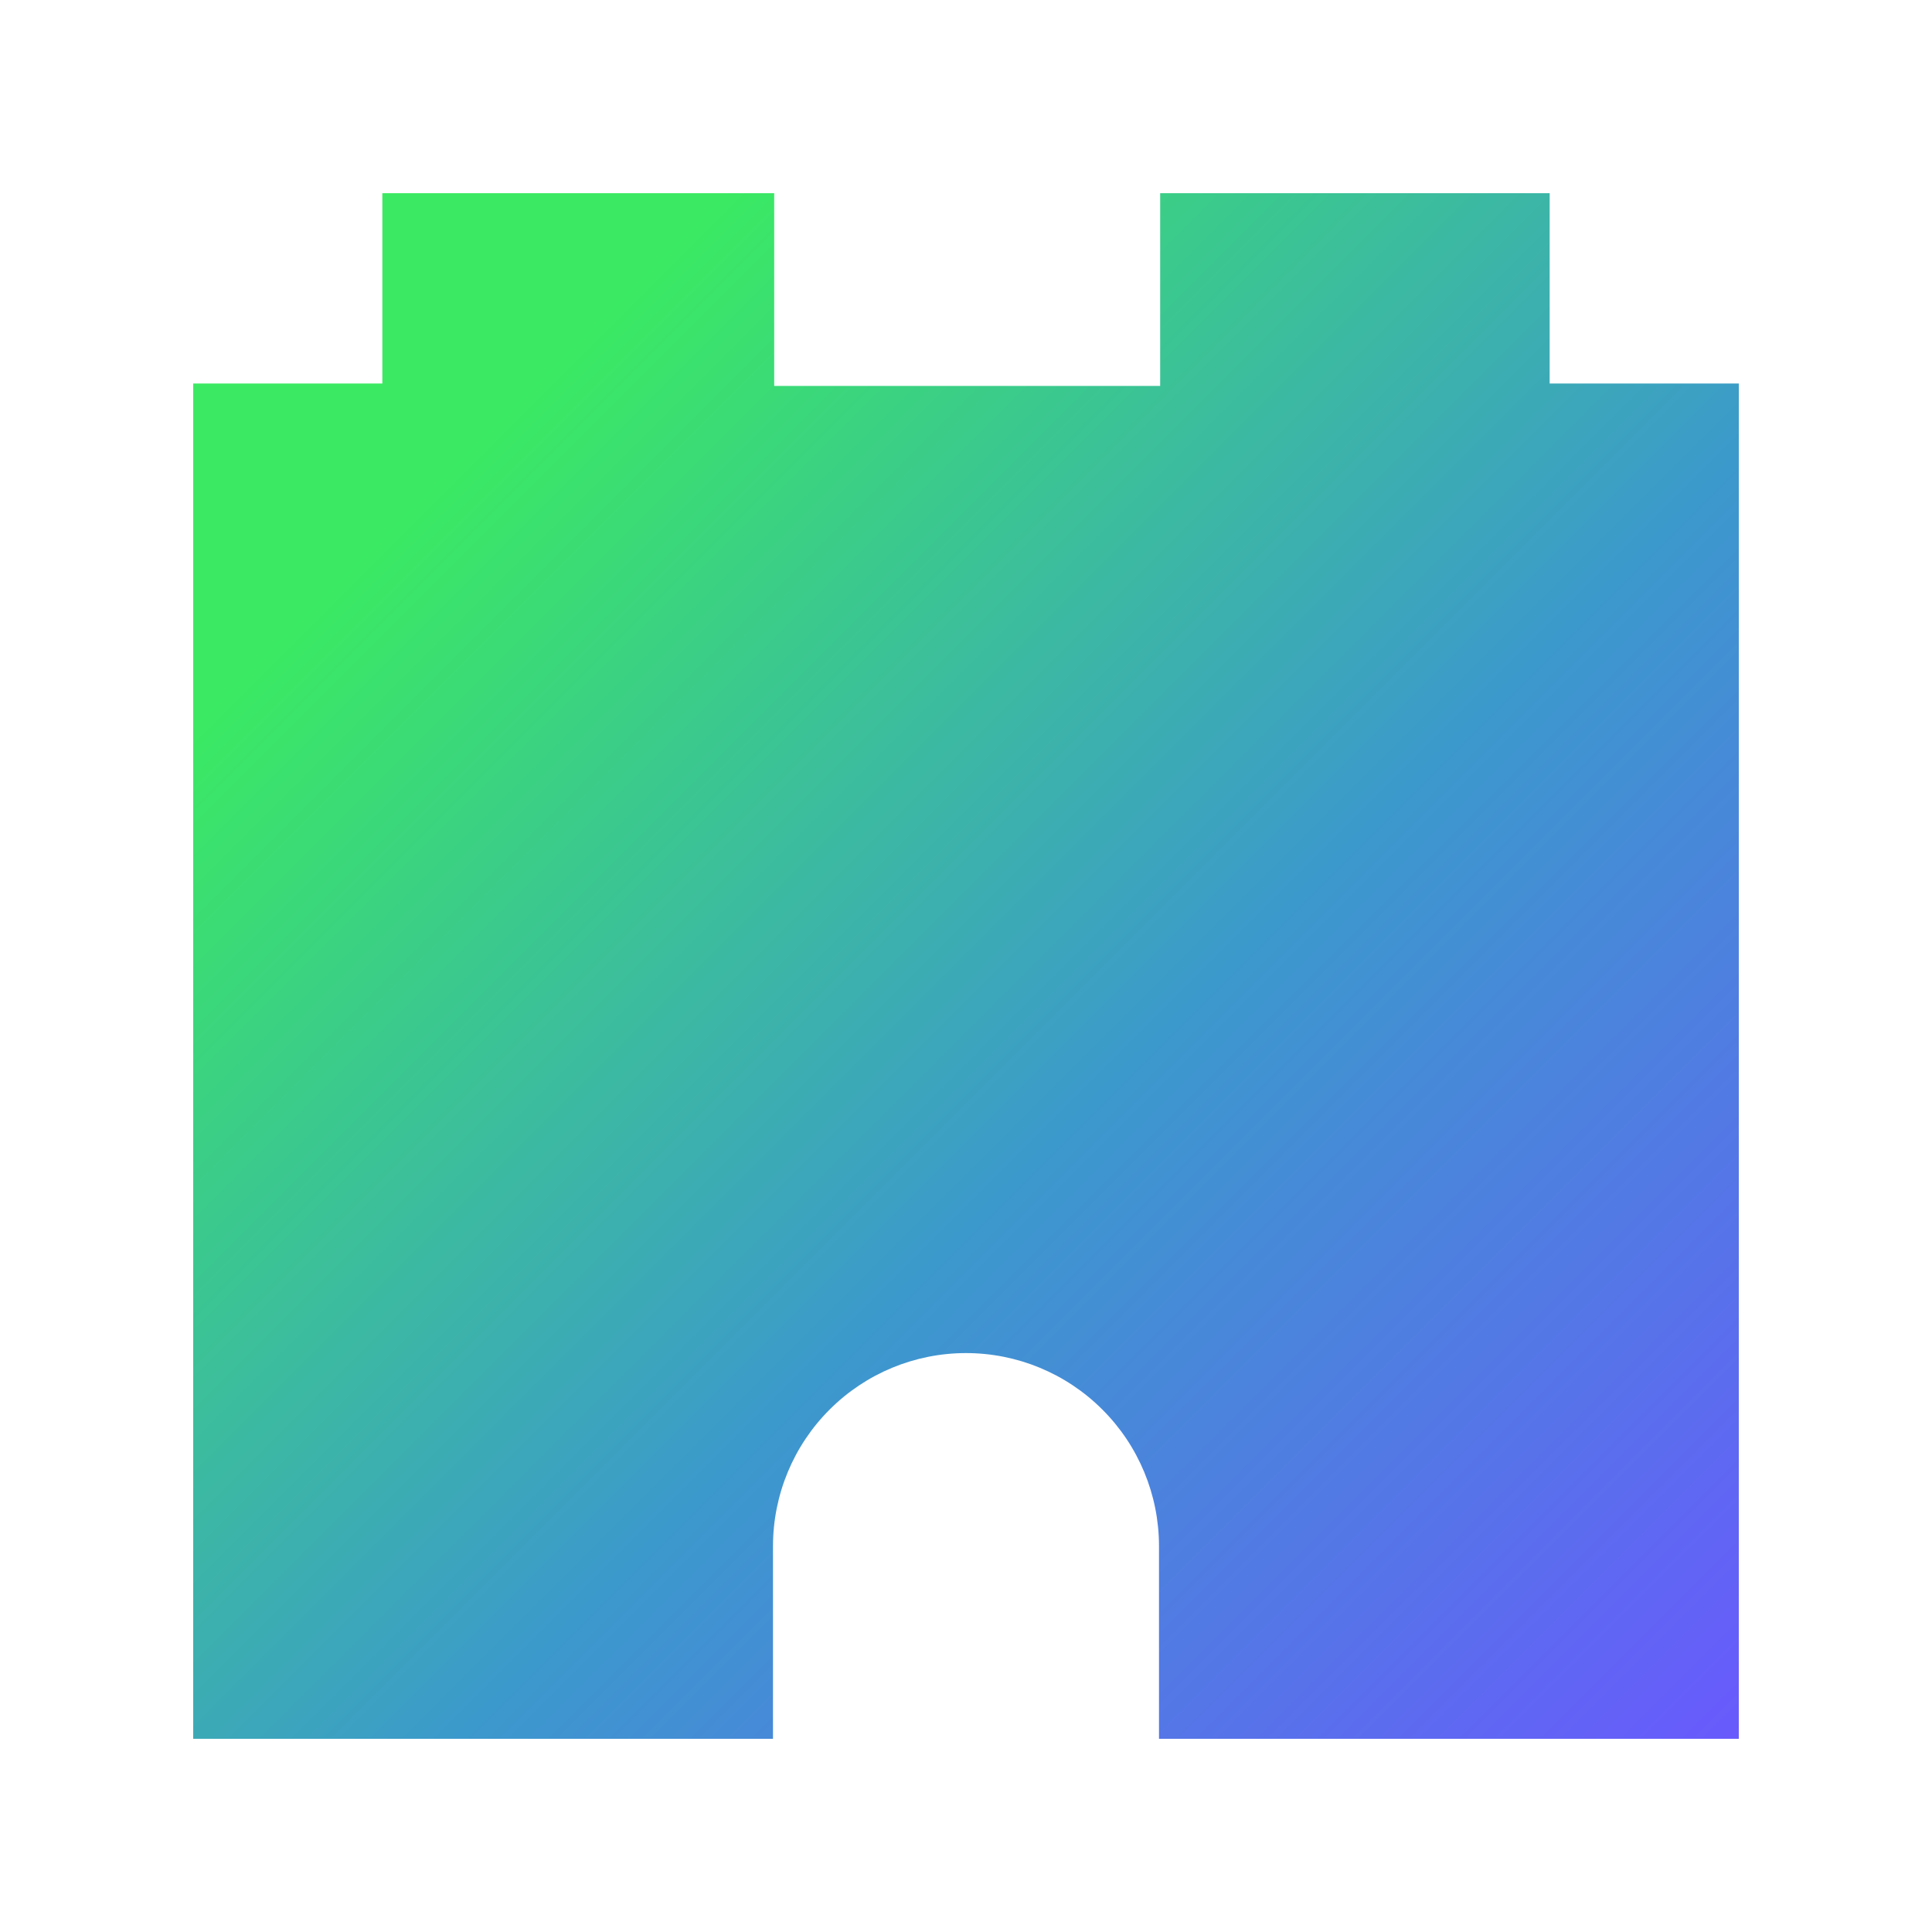
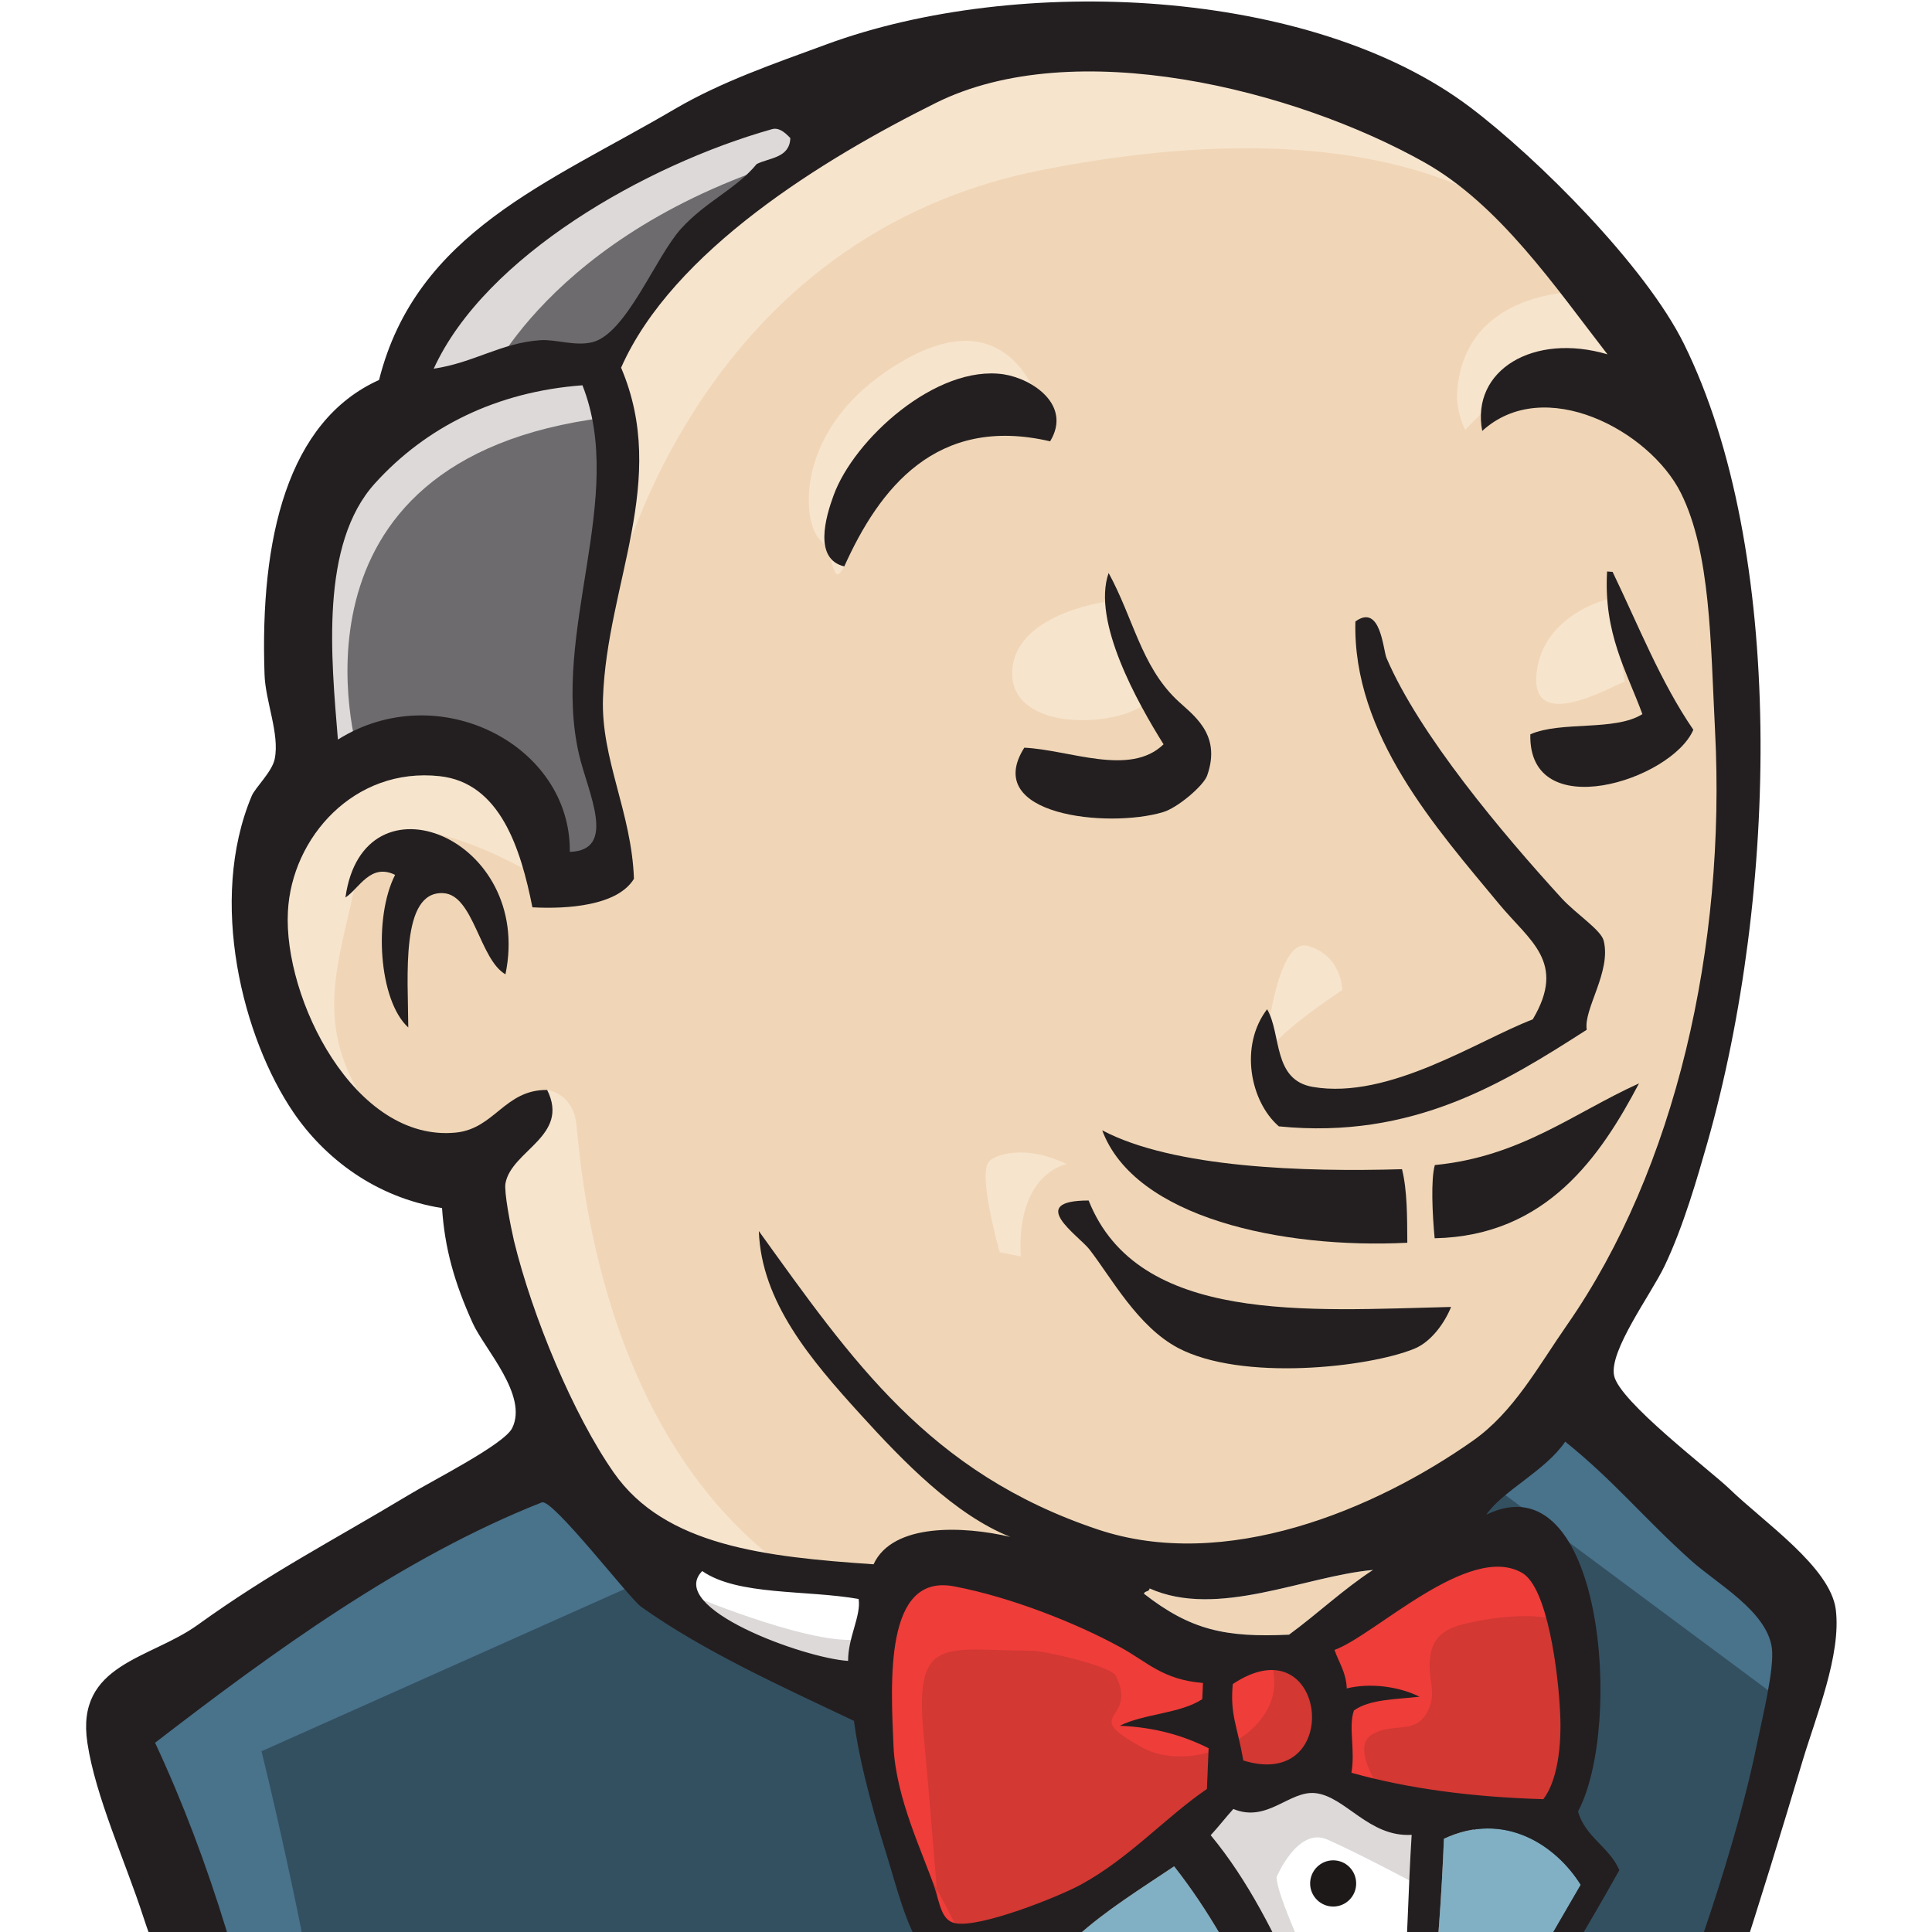
- <svg xmlns="http://www.w3.org/2000/svg" width="40" height="40" viewBox="0 0 40 40" fill="none">
-   <path d="M32.084 7.94V4H24.02V7.99H16.029V4H7.916V7.94H4V36H16.004V32.005C16.006 30.946 16.427 29.931 17.177 29.183C17.926 28.434 18.941 28.014 20 28.014C21.059 28.014 22.074 28.434 22.823 29.183C23.573 29.931 23.994 30.946 23.996 32.005V36H36V7.94H32.084Z" fill="url(#paint0_linear)" />
-   <defs>
-     <linearGradient id="paint0_linear" x1="2.942" y1="4.9" x2="37.777" y2="39.734" gradientUnits="userSpaceOnUse">
-       <stop offset="0.159" stop-color="#3BEA62" />
-       <stop offset="0.54" stop-color="#3C99CC" />
-       <stop offset="0.937" stop-color="#6B57FF" />
-     </linearGradient>
-   </defs>
+ <svg xmlns="http://www.w3.org/2000/svg" width="40px" height="40px" viewBox="0 0 40 40" version="1.1">
+   <g id="surface1">
+     <path style=" stroke:none;fill-rule:evenodd;fill:rgb(94.118%,83.922%,71.765%);fill-opacity:1;" d="M 29.988 31.484 L 26.516 32.004 L 21.828 32.523 L 18.785 32.613 L 15.836 32.523 L 13.574 31.832 L 11.578 29.66 L 10.016 25.23 L 9.668 24.273 L 7.582 23.582 L 6.367 21.582 L 5.5 18.715 L 6.453 16.199 L 8.711 15.418 L 10.535 16.285 L 11.406 18.195 L 12.445 18.023 L 12.793 17.586 L 12.445 15.59 L 12.359 13.07 L 12.883 9.598 L 12.859 7.613 L 14.445 5.082 L 17.223 3.086 L 22.086 1 L 27.473 1.781 L 32.16 5.168 L 34.332 8.645 L 35.723 11.16 L 36.07 17.414 L 35.027 22.797 L 33.117 27.574 L 31.293 30.094 " />
+     <path style=" stroke:none;fill-rule:evenodd;fill:rgb(20%,31.373%,38.039%);fill-opacity:1;" d="M 27.039 46.508 L 14.617 47.027 L 14.617 49.113 L 15.66 56.406 L 15.141 57.016 L 6.453 54.062 L 5.848 53.02 L 4.977 43.207 L 2.98 37.301 L 2.547 35.914 L 9.496 31.137 L 11.664 30.266 L 13.574 32.613 L 15.227 34.09 L 17.137 34.695 L 18.004 34.957 L 19.047 39.473 L 19.828 40.43 L 21.828 39.734 L 20.438 42.426 L 27.992 45.984 L 27.039 46.508 " />
+     <path style=" stroke:none;fill-rule:evenodd;fill:rgb(42.745%,41.961%,42.745%);fill-opacity:1;" d="M 6.453 16.199 L 8.711 15.418 L 10.535 16.285 L 11.406 18.195 L 12.445 18.023 L 12.707 16.98 L 12.188 14.984 L 12.707 10.207 L 12.273 7.602 L 13.836 5.777 L 17.223 3.086 L 16.27 1.781 L 11.492 4.125 L 9.496 5.691 L 8.367 8.121 L 6.629 10.465 L 6.105 13.246 L 6.453 16.199 " />
+     <path style=" stroke:none;fill-rule:evenodd;fill:rgb(86.275%,85.098%,84.706%);fill-opacity:1;" d="M 10.016 8.035 C 10.016 8.035 11.316 4.82 16.527 3.258 C 21.738 1.695 16.789 2.129 16.789 2.129 L 11.145 4.301 L 8.973 6.473 L 8.02 8.207 L 10.016 8.035 " />
+     <path style=" stroke:none;fill-rule:evenodd;fill:rgb(86.275%,85.098%,84.706%);fill-opacity:1;" d="M 7.41 15.59 C 7.41 15.59 5.586 9.512 12.535 8.645 L 12.273 7.602 L 7.496 8.73 L 6.105 13.246 L 6.453 16.199 L 7.41 15.59 " />
+     <path style=" stroke:none;fill-rule:evenodd;fill:rgb(96.863%,89.412%,80.392%);fill-opacity:1;" d="M 10.188 23.668 L 11.328 22.566 C 11.328 22.566 11.84 22.625 11.926 23.234 C 12.012 23.84 12.273 29.312 16.008 32.266 C 16.348 32.535 13.23 31.832 13.23 31.832 L 10.449 27.488 " />
+     <path style=" stroke:none;fill-rule:evenodd;fill:rgb(96.863%,89.412%,80.392%);fill-opacity:1;" d="M 26.168 22.016 C 26.168 22.016 26.371 19.383 27.082 19.586 C 27.789 19.789 27.789 20.5 27.789 20.5 C 27.789 20.5 26.066 21.613 26.168 22.016 " />
+     <path style=" stroke:none;fill-rule:nonzero;fill:rgb(96.863%,89.412%,80.392%);fill-opacity:1;" d="M 33.375 12.379 C 33.375 12.379 31.945 12.68 31.812 13.941 C 31.684 15.203 33.375 14.199 33.637 14.113 " />
+     <path style=" stroke:none;fill-rule:nonzero;fill:rgb(96.863%,89.412%,80.392%);fill-opacity:1;" d="M 22.867 12.465 C 22.867 12.465 20.957 12.727 20.957 13.941 C 20.957 15.156 23.129 15.07 23.738 14.547 " />
+     <path style=" stroke:none;fill-rule:evenodd;fill:rgb(96.863%,89.412%,80.392%);fill-opacity:1;" d="M 11.059 18.109 C 11.059 18.109 7.758 16.113 7.41 18.023 C 7.062 19.934 6.281 21.324 7.93 23.32 L 6.801 22.973 L 5.762 20.281 L 5.414 17.676 L 7.41 15.59 L 9.668 15.766 L 10.973 16.805 L 11.059 18.109 " />
+     <path style=" stroke:none;fill-rule:evenodd;fill:rgb(96.863%,89.412%,80.392%);fill-opacity:1;" d="M 12.621 12.637 C 12.621 12.637 14.098 4.996 21.566 3.52 C 27.715 2.305 30.945 3.781 32.16 5.168 C 32.16 5.168 26.691 -1.344 21.48 0.652 C 16.27 2.652 12.445 6.297 12.535 8.645 C 12.684 12.637 12.621 12.637 12.621 12.637 " />
+     <path style=" stroke:none;fill-rule:evenodd;fill:rgb(96.863%,89.412%,80.392%);fill-opacity:1;" d="M 32.77 6.039 C 32.77 6.039 30.25 5.949 30.164 8.207 C 30.164 8.207 30.164 8.555 30.336 8.902 C 30.336 8.902 32.336 6.645 33.551 7.859 " />
+     <path style=" stroke:none;fill-rule:evenodd;fill:rgb(96.863%,89.412%,80.392%);fill-opacity:1;" d="M 21.742 9.137 C 21.742 9.137 21.309 5.672 18.352 7.688 C 16.441 8.988 16.617 10.812 16.965 11.16 C 17.309 11.508 17.215 12.207 17.48 11.727 C 17.746 11.246 17.656 9.684 18.613 9.25 C 19.57 8.816 21.133 8.332 21.742 9.137 " />
+     <path style=" stroke:none;fill-rule:evenodd;fill:rgb(28.627%,44.706%,54.51%);fill-opacity:1;" d="M 13.574 32.613 L 5.414 36.258 C 5.414 36.258 8.801 49.719 7.062 53.891 L 5.848 53.453 L 5.762 48.332 L 3.504 38.605 L 2.547 35.914 L 11.059 30.18 L 13.574 32.613 " />
+     <path style=" stroke:none;fill-rule:evenodd;fill:rgb(20%,31.373%,38.039%);fill-opacity:1;" d="M 28.688 46.594 L 33.551 46.332 C 33.551 46.332 35.547 41.297 35.547 41.035 C 35.547 40.777 37.285 33.742 37.285 33.742 L 33.375 29.66 L 32.594 28.965 L 30.512 31.051 L 30.512 39.125 L 28.688 46.594 " />
+     <path style=" stroke:none;fill-rule:evenodd;fill:rgb(28.627%,44.706%,54.51%);fill-opacity:1;" d="M 30.945 30.789 L 37.023 35.305 L 37.199 33.219 L 32.594 28.965 L 30.945 30.789 " />
+     <path style=" stroke:none;fill-rule:nonzero;fill:rgb(100%,100%,100%);fill-opacity:1;" d="M 28.488 45.898 L 26.578 41.035 L 24.578 38.172 C 24.578 38.172 25.016 36.953 25.621 36.953 C 26.23 36.953 27.621 36.953 27.621 36.953 L 29.531 37.648 L 29.355 40.863 L 28.488 45.898 " />
+     <path style=" stroke:none;fill-rule:evenodd;fill:rgb(86.275%,85.098%,84.706%);fill-opacity:1;" d="M 28.859 44.25 C 28.859 44.25 26.43 39.559 26.43 38.863 C 26.43 38.863 26.863 37.824 27.473 38.082 C 28.078 38.344 29.383 39.039 29.383 39.039 L 29.383 37.387 L 26.43 36.781 L 24.434 37.039 L 27.82 45.031 L 28.512 45.117 " />
+     <path style=" stroke:none;fill-rule:nonzero;fill:rgb(100%,100%,100%);fill-opacity:1;" d="M 18.238 32.785 L 15.836 32.523 L 13.574 31.832 L 13.574 32.613 L 14.68 33.828 L 18.152 35.391 " />
+     <path style=" stroke:none;fill-rule:evenodd;fill:rgb(86.275%,85.098%,84.706%);fill-opacity:1;" d="M 14.359 33.047 C 14.359 33.047 17.051 34.176 17.918 33.914 L 18.004 34.957 L 15.574 34.438 L 14.098 33.395 L 14.359 33.047 " />
+     <path style=" stroke:none;fill-rule:evenodd;fill:rgb(82.745%,21.961%,20%);fill-opacity:1;" d="M 31.953 37.25 C 30.48 37.207 29.148 37.031 27.98 36.703 C 28.062 36.227 27.914 35.758 28.031 35.414 C 28.355 35.18 28.902 35.184 29.391 35.129 C 28.969 34.918 28.371 34.836 27.883 34.957 C 27.871 34.625 27.719 34.418 27.629 34.16 C 28.461 33.863 30.414 31.926 31.516 32.566 C 32.039 32.871 32.262 34.617 32.301 35.465 C 32.336 36.168 32.238 36.879 31.953 37.25 " />
+     <path style="fill:none;stroke-width:2;stroke-linecap:butt;stroke-linejoin:miter;stroke:rgb(82.745%,21.961%,20%);stroke-opacity:1;stroke-miterlimit:4;" d="M 115.031 9.9 C 109.73 10.055 104.934 10.688 100.73 11.869 C 101.025 13.584 100.491 15.272 100.912 16.509 C 102.08 17.353 104.048 17.339 105.806 17.536 C 104.287 18.295 102.136 18.591 100.378 18.155 C 100.336 19.35 99.787 20.095 99.464 21.023 C 102.459 22.092 109.491 29.067 113.456 26.761 C 115.341 25.664 116.142 19.378 116.283 16.327 C 116.409 13.795 116.058 11.236 115.031 9.9 Z M 115.031 9.9 " transform="matrix(0.277778,0,0,-0.277778,0,40)" />
+     <path style=" stroke:none;fill-rule:evenodd;fill:rgb(82.745%,21.961%,20%);fill-opacity:1;" d="M 24.906 34.844 C 24.902 34.953 24.898 35.066 24.891 35.18 C 24.434 35.48 23.691 35.477 23.184 35.73 C 23.93 35.762 24.516 35.941 25.023 36.195 C 25.012 36.477 25 36.758 24.988 37.039 C 24.145 37.613 23.375 38.477 22.383 39.016 C 21.914 39.273 20.266 39.93 19.766 39.816 C 19.484 39.75 19.457 39.398 19.344 39.066 C 19.105 38.359 18.551 37.234 18.5 36.168 C 18.441 34.82 18.305 32.566 19.754 32.844 C 20.926 33.066 22.285 33.605 23.191 34.102 C 23.746 34.402 24.066 34.777 24.906 34.844 " />
+     <path style="fill:none;stroke-width:2;stroke-linecap:butt;stroke-linejoin:miter;stroke:rgb(82.745%,21.961%,20%);stroke-opacity:1;stroke-miterlimit:4;" d="M 89.662 18.562 C 89.648 18.169 89.634 17.761 89.606 17.353 C 87.961 16.27 85.289 16.284 83.461 15.37 C 86.147 15.258 88.256 14.611 90.084 13.697 C 90.042 12.684 90 11.672 89.958 10.659 C 86.92 8.592 84.15 5.484 80.578 3.544 C 78.891 2.616 72.956 0.253 71.156 0.661 C 70.144 0.9 70.045 2.166 69.638 3.361 C 68.78 5.906 66.783 9.956 66.6 13.795 C 66.389 18.647 65.897 26.761 71.114 25.762 C 75.333 24.961 80.227 23.02 83.489 21.234 C 85.486 20.152 86.639 18.802 89.662 18.562 Z M 89.662 18.562 " transform="matrix(0.277778,0,0,-0.277778,0,40)" />
+     <path style=" stroke:none;fill-rule:evenodd;fill:rgb(82.745%,21.961%,20%);fill-opacity:1;" d="M 25.742 36.449 C 25.613 35.715 25.465 35.504 25.523 34.867 C 27.48 33.562 27.848 37.105 25.742 36.449 " />
+     <path style="fill:none;stroke-width:2;stroke-linecap:butt;stroke-linejoin:miter;stroke:rgb(82.745%,21.961%,20%);stroke-opacity:1;stroke-miterlimit:4;" d="M 92.672 12.783 C 92.208 15.427 91.673 16.186 91.884 18.478 C 98.93 23.175 100.252 10.42 92.672 12.783 Z M 92.672 12.783 " transform="matrix(0.277778,0,0,-0.277778,0,40)" />
+     <path style=" stroke:none;fill-rule:evenodd;fill:rgb(93.725%,23.922%,22.745%);fill-opacity:1;" d="M 28.574 37.043 C 28.574 37.043 27.965 36.172 28.402 35.914 C 28.836 35.652 29.27 35.914 29.531 35.48 C 29.789 35.043 29.531 34.785 29.617 34.262 C 29.703 33.742 30.137 33.656 30.57 33.566 C 31.008 33.48 32.223 33.309 32.395 33.742 L 31.875 32.18 L 30.832 31.832 L 27.531 33.742 L 27.359 34.695 L 27.359 36.609 " />
+     <path style=" stroke:none;fill-rule:evenodd;fill:rgb(93.725%,23.922%,22.745%);fill-opacity:1;" d="M 19.457 39.906 C 19.352 38.551 19.242 37.199 19.117 35.844 C 18.934 33.824 19.605 34.176 21.355 34.176 C 21.625 34.176 23.004 34.496 23.102 34.695 C 23.578 35.664 22.312 35.449 23.648 36.18 C 24.777 36.793 26.773 35.805 26.316 34.438 C 26.062 34.133 24.984 34.344 24.602 34.141 C 23.922 33.789 23.242 33.438 22.566 33.086 C 21.703 32.641 19.707 31.984 18.785 32.613 C 16.453 34.199 18.934 38.16 19.766 39.816 " />
+     <path style=" stroke:none;fill-rule:evenodd;fill:rgb(13.725%,12.157%,12.549%);fill-opacity:1;" d="M 21.742 9.137 C 19.375 8.586 18.199 10.129 17.48 11.727 C 16.84 11.574 17.094 10.703 17.258 10.258 C 17.68 9.094 19.387 7.543 20.781 7.75 C 21.383 7.844 22.195 8.391 21.742 9.137 " />
+     <path style=" stroke:none;fill-rule:evenodd;fill:rgb(13.725%,12.157%,12.549%);fill-opacity:1;" d="M 33.273 11.832 C 33.312 11.836 33.348 11.836 33.387 11.84 C 33.922 12.949 34.383 14.125 35.059 15.109 C 34.605 16.16 31.637 17.094 31.684 15.203 C 32.324 14.922 33.434 15.145 34.004 14.785 C 33.672 13.883 33.199 13.113 33.273 11.832 " />
+     <path style=" stroke:none;fill-rule:evenodd;fill:rgb(13.725%,12.157%,12.549%);fill-opacity:1;" d="M 22.953 11.863 C 23.461 12.793 23.625 13.77 24.348 14.473 C 24.672 14.789 25.305 15.176 24.992 16.059 C 24.918 16.266 24.383 16.727 24.074 16.816 C 22.945 17.152 20.316 16.887 21.207 15.48 C 22.141 15.523 23.395 16.086 24.09 15.41 C 23.555 14.555 22.602 12.859 22.953 11.863 " />
+     <path style=" stroke:none;fill-rule:evenodd;fill:rgb(13.725%,12.157%,12.549%);fill-opacity:1;" d="M 32.852 21.32 C 31.152 22.41 29.258 23.598 26.477 23.32 C 25.883 22.805 25.656 21.652 26.234 20.895 C 26.535 21.41 26.344 22.363 27.184 22.504 C 28.762 22.773 30.598 21.539 31.734 21.105 C 32.438 19.918 31.672 19.484 31.039 18.719 C 29.742 17.152 28 15.211 28.062 12.867 C 28.586 12.488 28.633 13.449 28.707 13.625 C 29.387 15.211 31.094 17.242 32.336 18.602 C 32.645 18.934 33.148 19.254 33.203 19.477 C 33.363 20.121 32.781 20.891 32.852 21.32 " />
+     <path style=" stroke:none;fill-rule:evenodd;fill:rgb(13.725%,12.157%,12.549%);fill-opacity:1;" d="M 10.465 20.172 C 9.93 19.867 9.805 18.527 9.18 18.492 C 8.285 18.438 8.449 20.227 8.453 21.273 C 7.84 20.715 7.73 18.996 8.18 18.113 C 7.668 17.863 7.438 18.395 7.152 18.582 C 7.52 15.914 11.051 17.344 10.465 20.172 " />
+     <path style=" stroke:none;fill-rule:evenodd;fill:rgb(13.725%,12.157%,12.549%);fill-opacity:1;" d="M 33.934 22.43 C 33.141 23.934 32.023 25.59 29.703 25.637 C 29.656 25.152 29.621 24.414 29.707 24.121 C 31.48 23.949 32.574 23.047 33.934 22.43 " />
+     <path style=" stroke:none;fill-rule:evenodd;fill:rgb(13.725%,12.157%,12.549%);fill-opacity:1;" d="M 22.82 23.402 C 24.297 24.184 27.016 24.266 29.027 24.207 C 29.137 24.648 29.133 25.191 29.137 25.73 C 26.555 25.859 23.496 25.219 22.82 23.402 " />
+     <path style=" stroke:none;fill-rule:evenodd;fill:rgb(13.725%,12.157%,12.549%);fill-opacity:1;" d="M 22.539 24.855 C 23.562 27.422 27.078 27.129 30.043 27.059 C 29.91 27.391 29.629 27.785 29.277 27.926 C 28.328 28.312 25.707 28.605 24.387 27.906 C 23.551 27.461 23.012 26.457 22.555 25.867 C 22.332 25.582 21.23 24.855 22.539 24.855 " />
+     <path style=" stroke:none;fill-rule:evenodd;fill:rgb(50.588%,69.02%,76.863%);fill-opacity:1;" d="M 32.727 39.023 C 31.527 41.078 30.379 43.191 28.953 45.004 C 29.551 43.25 29.805 40.312 29.895 38.07 C 31.145 37.484 32.215 38.203 32.727 39.023 " />
+     <path style=" stroke:none;fill-rule:evenodd;fill:rgb(94.118%,83.922%,71.765%);fill-opacity:1;" d="M 28.426 32.504 C 27.809 32.906 27.281 33.41 26.688 33.844 C 25.371 33.906 24.652 33.75 23.684 32.996 C 23.699 32.934 23.797 32.961 23.801 32.887 C 25.211 33.516 27.004 32.633 28.426 32.504 " />
+     <path style=" stroke:none;fill-rule:evenodd;fill:rgb(50.588%,69.02%,76.863%);fill-opacity:1;" d="M 21.027 42.113 C 21.414 40.434 22.93 39.566 24.309 38.641 C 25.73 40.445 26.598 42.766 27.547 45.008 C 25.297 44.328 23 43.227 21.027 42.113 " />
+     <path style=" stroke:none;fill-rule:evenodd;fill:rgb(13.725%,12.157%,12.549%);fill-opacity:1;" d="M 28.941 55.52 C 28.883 56.891 29.074 59.09 29.141 60.531 C 30.051 60.531 30.441 60.328 31.125 60.102 C 31.199 58.406 30.586 56.84 30.41 55.293 C 30.051 55.199 29.387 55.547 28.941 55.52 Z M 14.738 47.715 C 15.34 53.246 16.211 57.895 17.809 62.789 C 21.355 63.867 25.629 63.961 28.762 62.988 C 28.188 60.223 28.438 56.859 28.102 53.91 C 27.848 51.695 27.98 49.465 27.633 47.203 C 23.832 46.414 18.465 47.02 14.738 47.715 Z M 28.527 47.238 C 28.496 49.613 28.637 51.953 28.816 54.332 C 29.73 54.195 30.348 54.105 31.195 53.918 C 30.918 51.629 30.953 49.055 30.395 47.027 C 29.746 47.035 29.176 47.02 28.527 47.238 Z M 33.156 46.855 C 32.723 46.754 32.219 46.852 31.805 46.859 C 32 48.793 32.473 50.93 32.637 52.961 C 33.289 52.984 33.637 52.676 34.172 52.574 C 34.199 50.789 34.016 48.332 33.156 46.855 Z M 40.16 53.254 C 41.516 52.926 42.367 51.266 41.988 49.559 C 41.734 48.41 41.281 46.254 40.797 45.52 C 40.438 44.977 39.465 44.266 38.688 44.766 C 37.426 45.574 35.203 45.809 34.281 46.785 C 34.742 48.324 34.887 50.434 35.078 52.383 C 36.652 52.48 38.594 51.949 39.906 52.512 C 38.992 52.809 37.801 52.812 37.012 53.246 C 37.656 53.559 39.172 53.492 40.16 53.254 Z M 27.547 45.008 C 26.598 42.766 25.73 40.445 24.309 38.641 C 22.93 39.566 21.414 40.434 21.027 42.113 C 23 43.227 25.297 44.328 27.547 45.008 Z M 29.895 38.07 C 29.805 40.312 29.551 43.25 28.953 45.004 C 30.379 43.191 31.527 41.078 32.727 39.023 C 32.215 38.203 31.145 37.484 29.895 38.07 Z M 27.234 37.125 C 26.695 37.066 26.238 37.746 25.535 37.453 C 25.375 37.629 25.23 37.82 25.066 37.996 C 26.613 39.863 27.32 42.512 28.516 44.707 C 29.156 42.598 29.082 40.289 29.227 37.988 C 28.344 38.043 27.852 37.191 27.234 37.125 Z M 25.523 34.867 C 25.465 35.504 25.613 35.715 25.742 36.449 C 27.848 37.105 27.48 33.562 25.523 34.867 Z M 23.191 34.102 C 22.285 33.605 20.926 33.066 19.754 32.844 C 18.305 32.566 18.441 34.82 18.5 36.168 C 18.551 37.234 19.105 38.359 19.344 39.066 C 19.457 39.398 19.484 39.75 19.766 39.816 C 20.266 39.93 21.914 39.273 22.383 39.016 C 23.375 38.477 24.145 37.613 24.988 37.039 C 25 36.758 25.012 36.477 25.023 36.195 C 24.516 35.941 23.93 35.762 23.184 35.73 C 23.691 35.477 24.434 35.48 24.891 35.18 C 24.898 35.066 24.902 34.953 24.906 34.844 C 24.066 34.777 23.746 34.402 23.191 34.102 Z M 14.539 32.527 C 13.785 33.293 16.648 34.332 17.559 34.387 C 17.555 33.906 17.832 33.449 17.777 33.105 C 16.695 32.914 15.273 33.039 14.539 32.527 Z M 23.801 32.887 C 23.797 32.961 23.699 32.934 23.684 32.996 C 24.652 33.75 25.371 33.906 26.688 33.844 C 27.281 33.41 27.809 32.906 28.426 32.504 C 27.004 32.633 25.211 33.516 23.801 32.887 Z M 32.301 35.465 C 32.262 34.617 32.039 32.871 31.516 32.566 C 30.414 31.926 28.461 33.863 27.629 34.16 C 27.719 34.418 27.871 34.625 27.883 34.957 C 28.371 34.836 28.969 34.918 29.391 35.129 C 28.902 35.184 28.355 35.18 28.031 35.414 C 27.914 35.758 28.062 36.227 27.98 36.703 C 29.148 37.031 30.48 37.207 31.953 37.25 C 32.238 36.879 32.336 36.168 32.301 35.465 Z M 13.273 33.266 C 13.035 33.098 11.438 31.02 11.219 31.105 C 8.328 32.246 5.629 34.219 3.211 36.082 C 5.516 41.023 6.445 47.074 6.609 52.91 C 9.246 54.145 11.562 55.922 15.145 56.109 C 14.727 53.176 14.352 50.562 14.117 47.805 C 13.215 47.426 11.926 47.82 11.086 47.688 C 11.078 46.672 12.371 47.242 12.477 46.559 C 12.559 46.043 11.766 46.004 12.023 45.191 C 12.684 45.434 13.027 45.961 13.73 46.16 C 14.371 44.754 13.719 42.273 13.812 41.102 C 13.828 40.883 13.922 39.883 14.414 40.059 C 14.852 40.211 14.391 42.715 14.438 43.824 C 14.48 44.848 14.316 45.836 14.73 46.477 C 18.188 46.008 21.703 45.703 25.445 45.602 C 24.621 45.246 23.645 44.914 22.57 44.309 C 21.988 43.98 20.156 43.297 19.988 42.746 C 19.723 41.867 20.691 41.398 20.859 40.645 C 19.113 41.598 18.77 39.73 18.359 38.41 C 17.984 37.215 17.77 36.32 17.68 35.629 C 16.176 34.914 14.566 34.188 13.273 33.266 Z M 30.773 31.359 C 33.184 30.191 33.617 35.723 32.672 37.504 C 32.82 38.035 33.32 38.238 33.527 38.719 C 32.184 41.125 30.688 43.371 29.316 45.75 C 30.34 45.117 31.797 45.637 32.996 45.16 C 33.434 44.988 33.75 43.984 34.082 43.18 C 34.996 40.969 35.957 38.184 36.383 36.074 C 36.48 35.594 36.742 34.547 36.684 34.117 C 36.578 33.352 35.539 32.785 35.012 32.309 C 34.035 31.434 33.422 30.664 32.406 29.848 C 31.996 30.453 31.113 30.863 30.773 31.359 Z M 7.766 10.004 C 6.617 11.266 6.859 13.629 6.996 15.312 C 9.07 14.008 11.824 15.418 11.797 17.637 C 12.789 17.609 12.168 16.398 11.988 15.621 C 11.402 13.074 12.977 10.305 12.059 7.977 C 10.285 8.109 8.824 8.836 7.766 10.004 Z M 15.977 2.676 C 13.379 3.41 10.047 5.297 8.98 7.633 C 9.809 7.512 10.383 7.094 11.195 7.043 C 11.504 7.023 11.91 7.172 12.262 7.086 C 12.969 6.91 13.566 5.328 14.098 4.738 C 14.617 4.164 15.238 3.918 15.668 3.395 C 15.941 3.262 16.348 3.27 16.363 2.859 C 16.242 2.73 16.117 2.633 15.977 2.676 Z M 29.5 3.367 C 26.801 1.848 22.238 0.703 19.371 2.133 C 17.055 3.285 13.926 5.195 12.859 7.613 C 13.855 9.949 12.566 12.086 12.484 14.457 C 12.441 15.719 13.078 16.82 13.125 18.195 C 12.785 18.754 11.742 18.824 11.023 18.785 C 10.781 17.57 10.355 16.207 9.105 16.07 C 7.336 15.875 6.039 17.34 5.961 18.871 C 5.863 20.672 7.344 23.656 9.438 23.449 C 10.246 23.367 10.445 22.559 11.328 22.566 C 11.805 23.52 10.59 23.816 10.465 24.5 C 10.434 24.676 10.566 25.363 10.641 25.688 C 11.023 27.258 11.871 29.293 12.707 30.488 C 13.766 32.008 15.848 32.234 18.086 32.387 C 18.484 31.523 19.961 31.594 20.918 31.82 C 19.77 31.363 18.699 30.258 17.812 29.281 C 16.793 28.16 15.762 26.957 15.711 25.488 C 17.637 28.16 19.227 30.492 22.723 31.664 C 25.371 32.555 28.465 31.258 30.496 29.828 C 31.34 29.234 31.844 28.293 32.445 27.43 C 34.691 24.203 35.738 19.594 35.508 15.125 C 35.414 13.281 35.418 11.445 34.801 10.207 C 34.152 8.91 31.969 7.75 30.688 8.922 C 30.449 7.664 31.75 6.883 33.281 7.336 C 32.191 5.93 31.047 4.242 29.5 3.367 Z M 34.523 44.941 C 36.629 43.891 40.566 42.121 41.887 44.945 C 42.375 45.984 42.945 47.742 43.199 48.816 C 43.555 50.332 42.812 53.52 41.254 54.027 C 39.879 54.477 38.273 54.449 36.613 54.117 C 36.422 53.953 36.203 53.672 36.051 53.375 C 34.867 53.328 33.758 53.438 32.824 53.926 C 32.914 54.801 32.32 54.941 31.766 55.121 C 31.355 56.754 32.59 58.883 32.293 60.371 C 32.082 61.43 30.781 61.594 29.82 61.793 C 29.789 62.383 29.863 62.871 29.93 63.371 C 29.711 64.18 28.727 64.637 27.797 64.75 C 24.73 65.117 20.082 65.285 17.133 64.223 C 16.312 62.207 15.664 59.754 14.977 57.449 C 12.105 57.758 9.781 56.211 7.59 55.199 C 6.828 54.848 5.781 54.652 5.496 54.047 C 5.223 53.465 5.336 52.344 5.266 51.285 C 5.094 48.582 4.945 45.973 4.23 43.203 C 3.91 41.961 3.352 40.867 2.961 39.668 C 2.602 38.559 1.973 37.188 1.809 36.082 C 1.562 34.445 3.109 34.352 4.094 33.641 C 5.621 32.543 6.82 31.938 8.473 30.945 C 8.961 30.648 10.438 29.906 10.605 29.566 C 10.938 28.887 10.031 27.93 9.789 27.398 C 9.406 26.555 9.207 25.84 9.152 25.012 C 7.766 24.793 6.715 23.969 6.078 23.035 C 5.027 21.496 4.301 18.648 5.211 16.48 C 5.281 16.309 5.637 15.977 5.688 15.711 C 5.793 15.195 5.492 14.512 5.477 13.961 C 5.379 11.145 5.953 8.719 7.848 7.867 C 8.617 4.805 11.371 3.785 13.969 2.258 C 14.938 1.691 16.008 1.324 17.113 0.918 C 21.074 -0.539 27.152 -0.266 30.441 2.223 C 31.836 3.277 34.066 5.504 34.863 7.117 C 36.969 11.375 36.82 18.488 35.348 23.664 C 35.148 24.359 34.859 25.383 34.461 26.215 C 34.18 26.801 33.312 27.965 33.418 28.48 C 33.523 29.012 35.398 30.434 35.801 30.82 C 36.523 31.52 37.895 32.445 38.008 33.324 C 38.125 34.262 37.594 35.543 37.324 36.445 C 36.422 39.465 35.543 42.25 34.523 44.941 " />
+     <path style=" stroke:none;fill-rule:evenodd;fill:rgb(96.863%,89.412%,80.392%);fill-opacity:1;" d="M 20.465 24.062 C 20.578 23.91 21.207 23.68 22.086 24.102 C 22.086 24.102 21.043 24.273 21.133 26.012 L 20.699 25.926 C 20.699 25.926 20.25 24.352 20.465 24.062 " />
+     <path style=" stroke:none;fill-rule:evenodd;fill:rgb(11.373%,9.804%,9.804%);fill-opacity:1;" d="M 28.078 38.996 C 28.078 39.258 27.867 39.473 27.602 39.473 C 27.34 39.473 27.125 39.258 27.125 38.996 C 27.125 38.73 27.34 38.516 27.602 38.516 C 27.867 38.516 28.078 38.73 28.078 38.996 " />
+   </g>
</svg>
